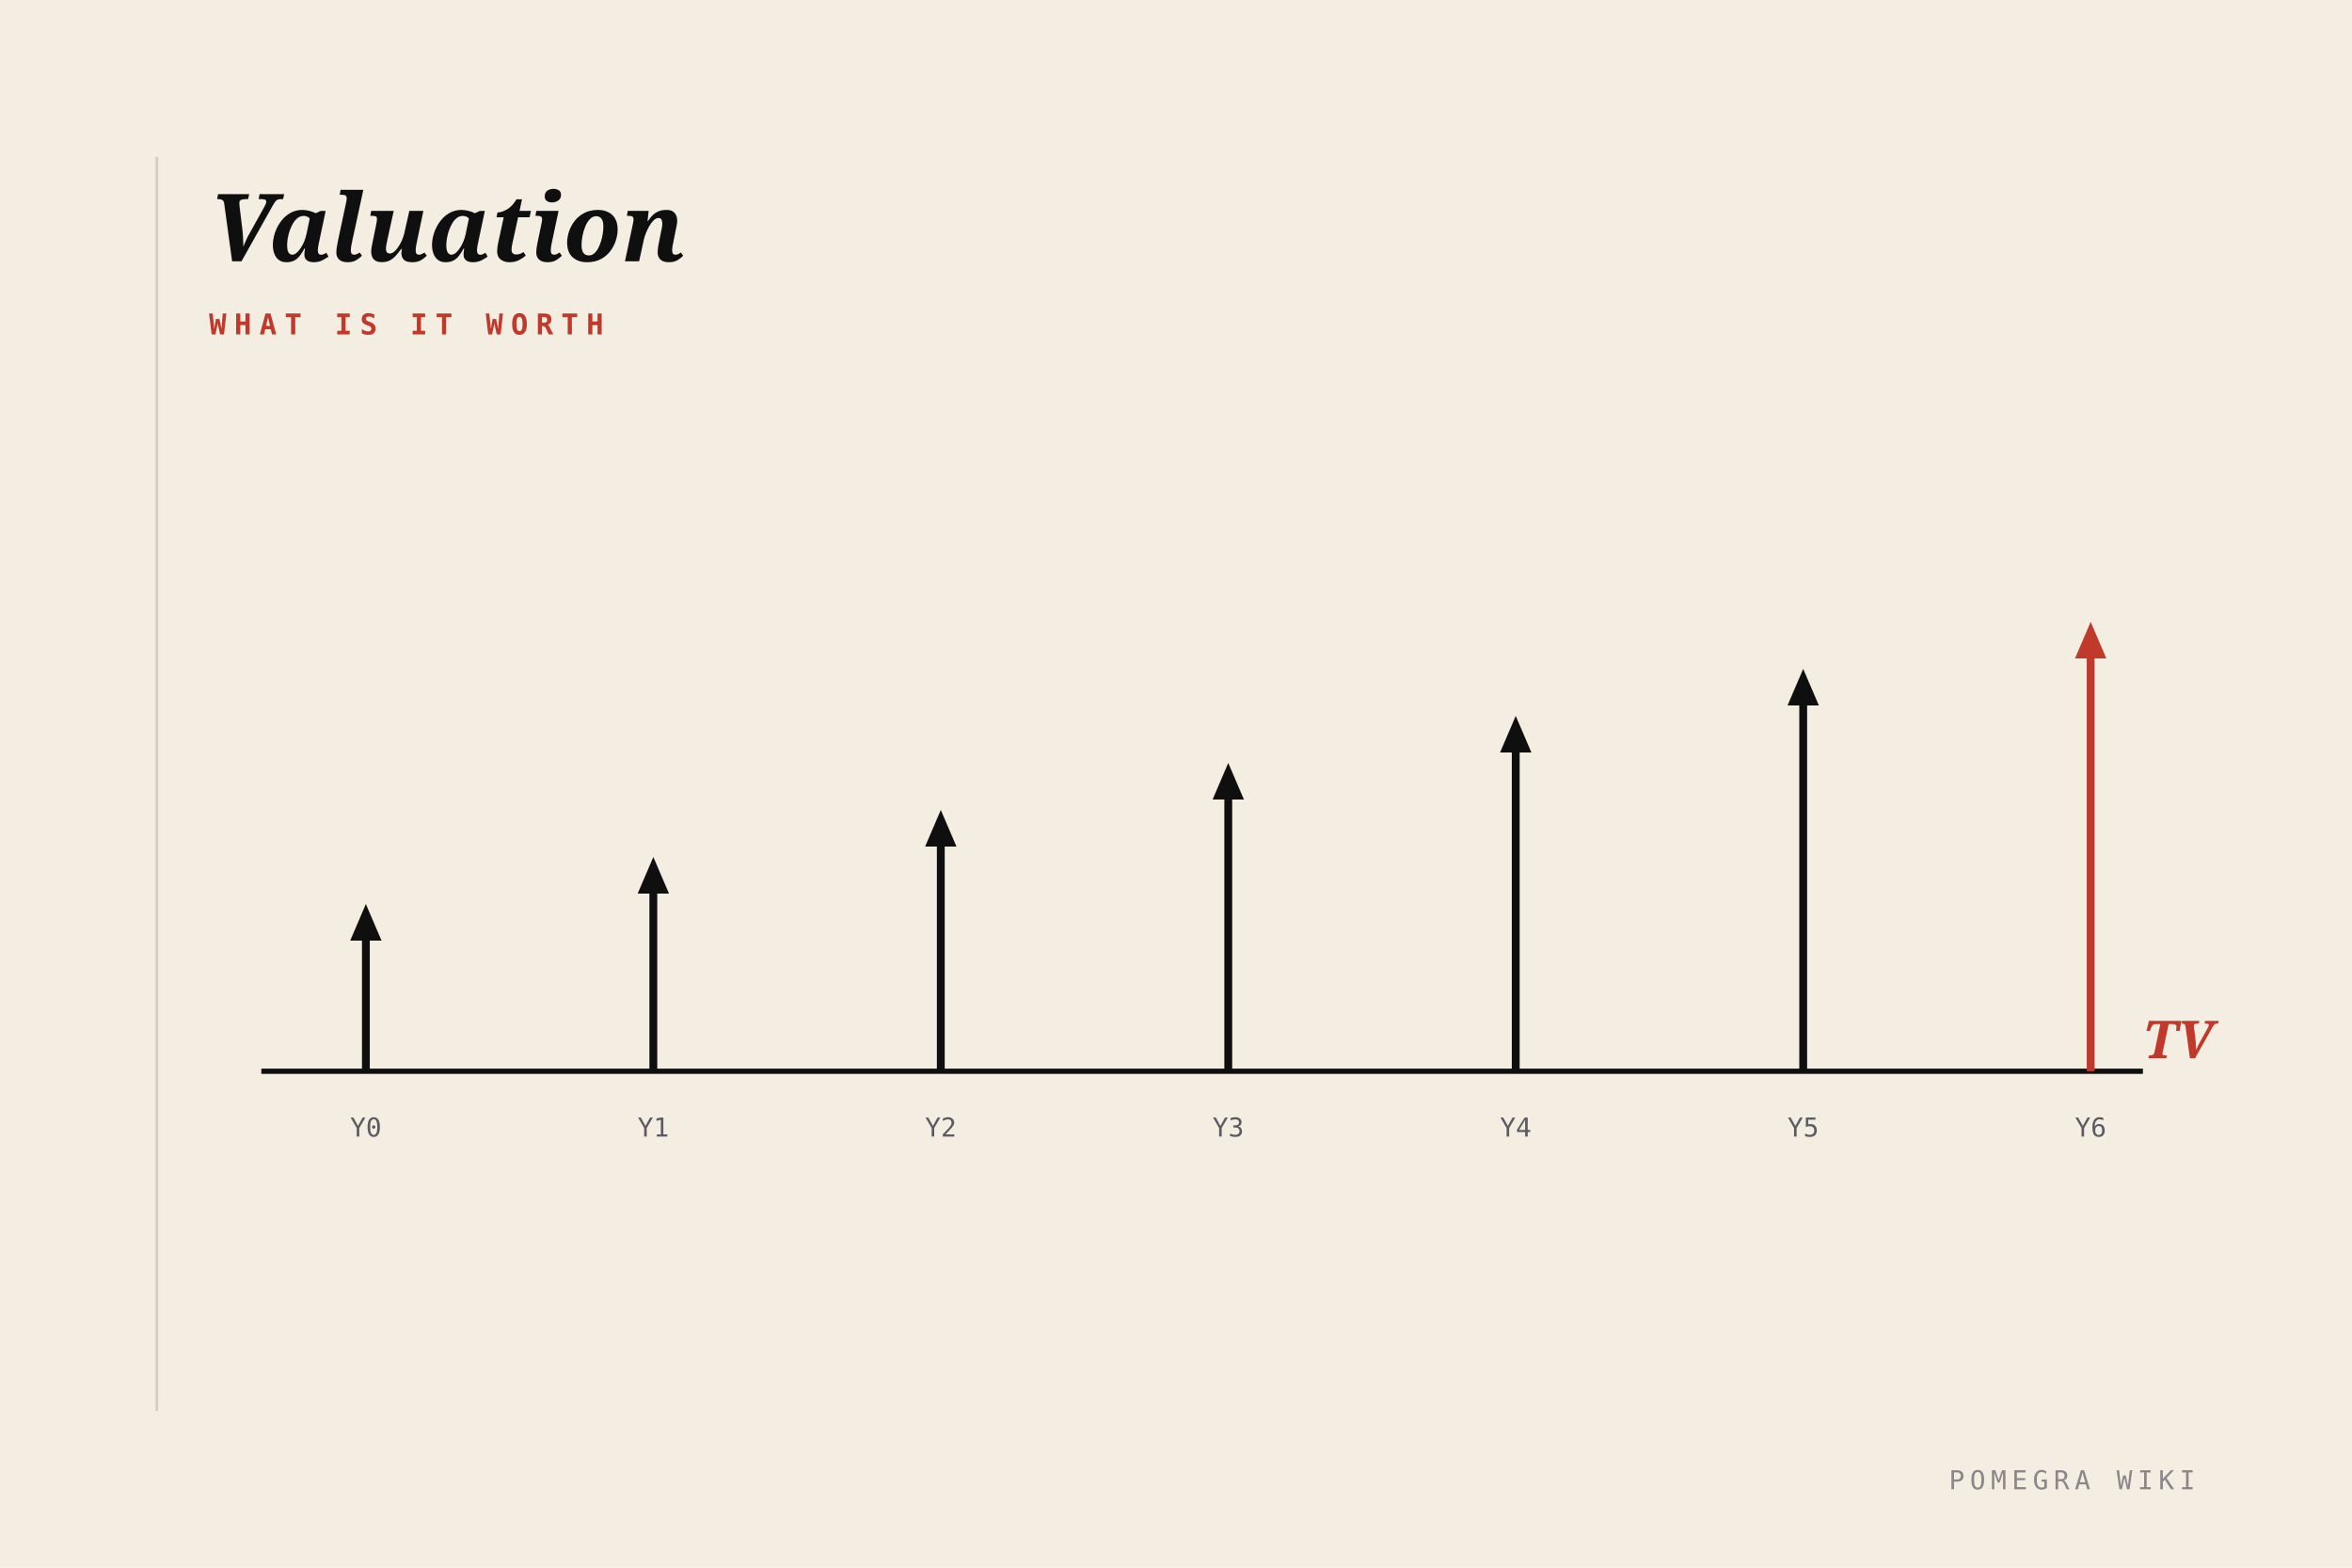
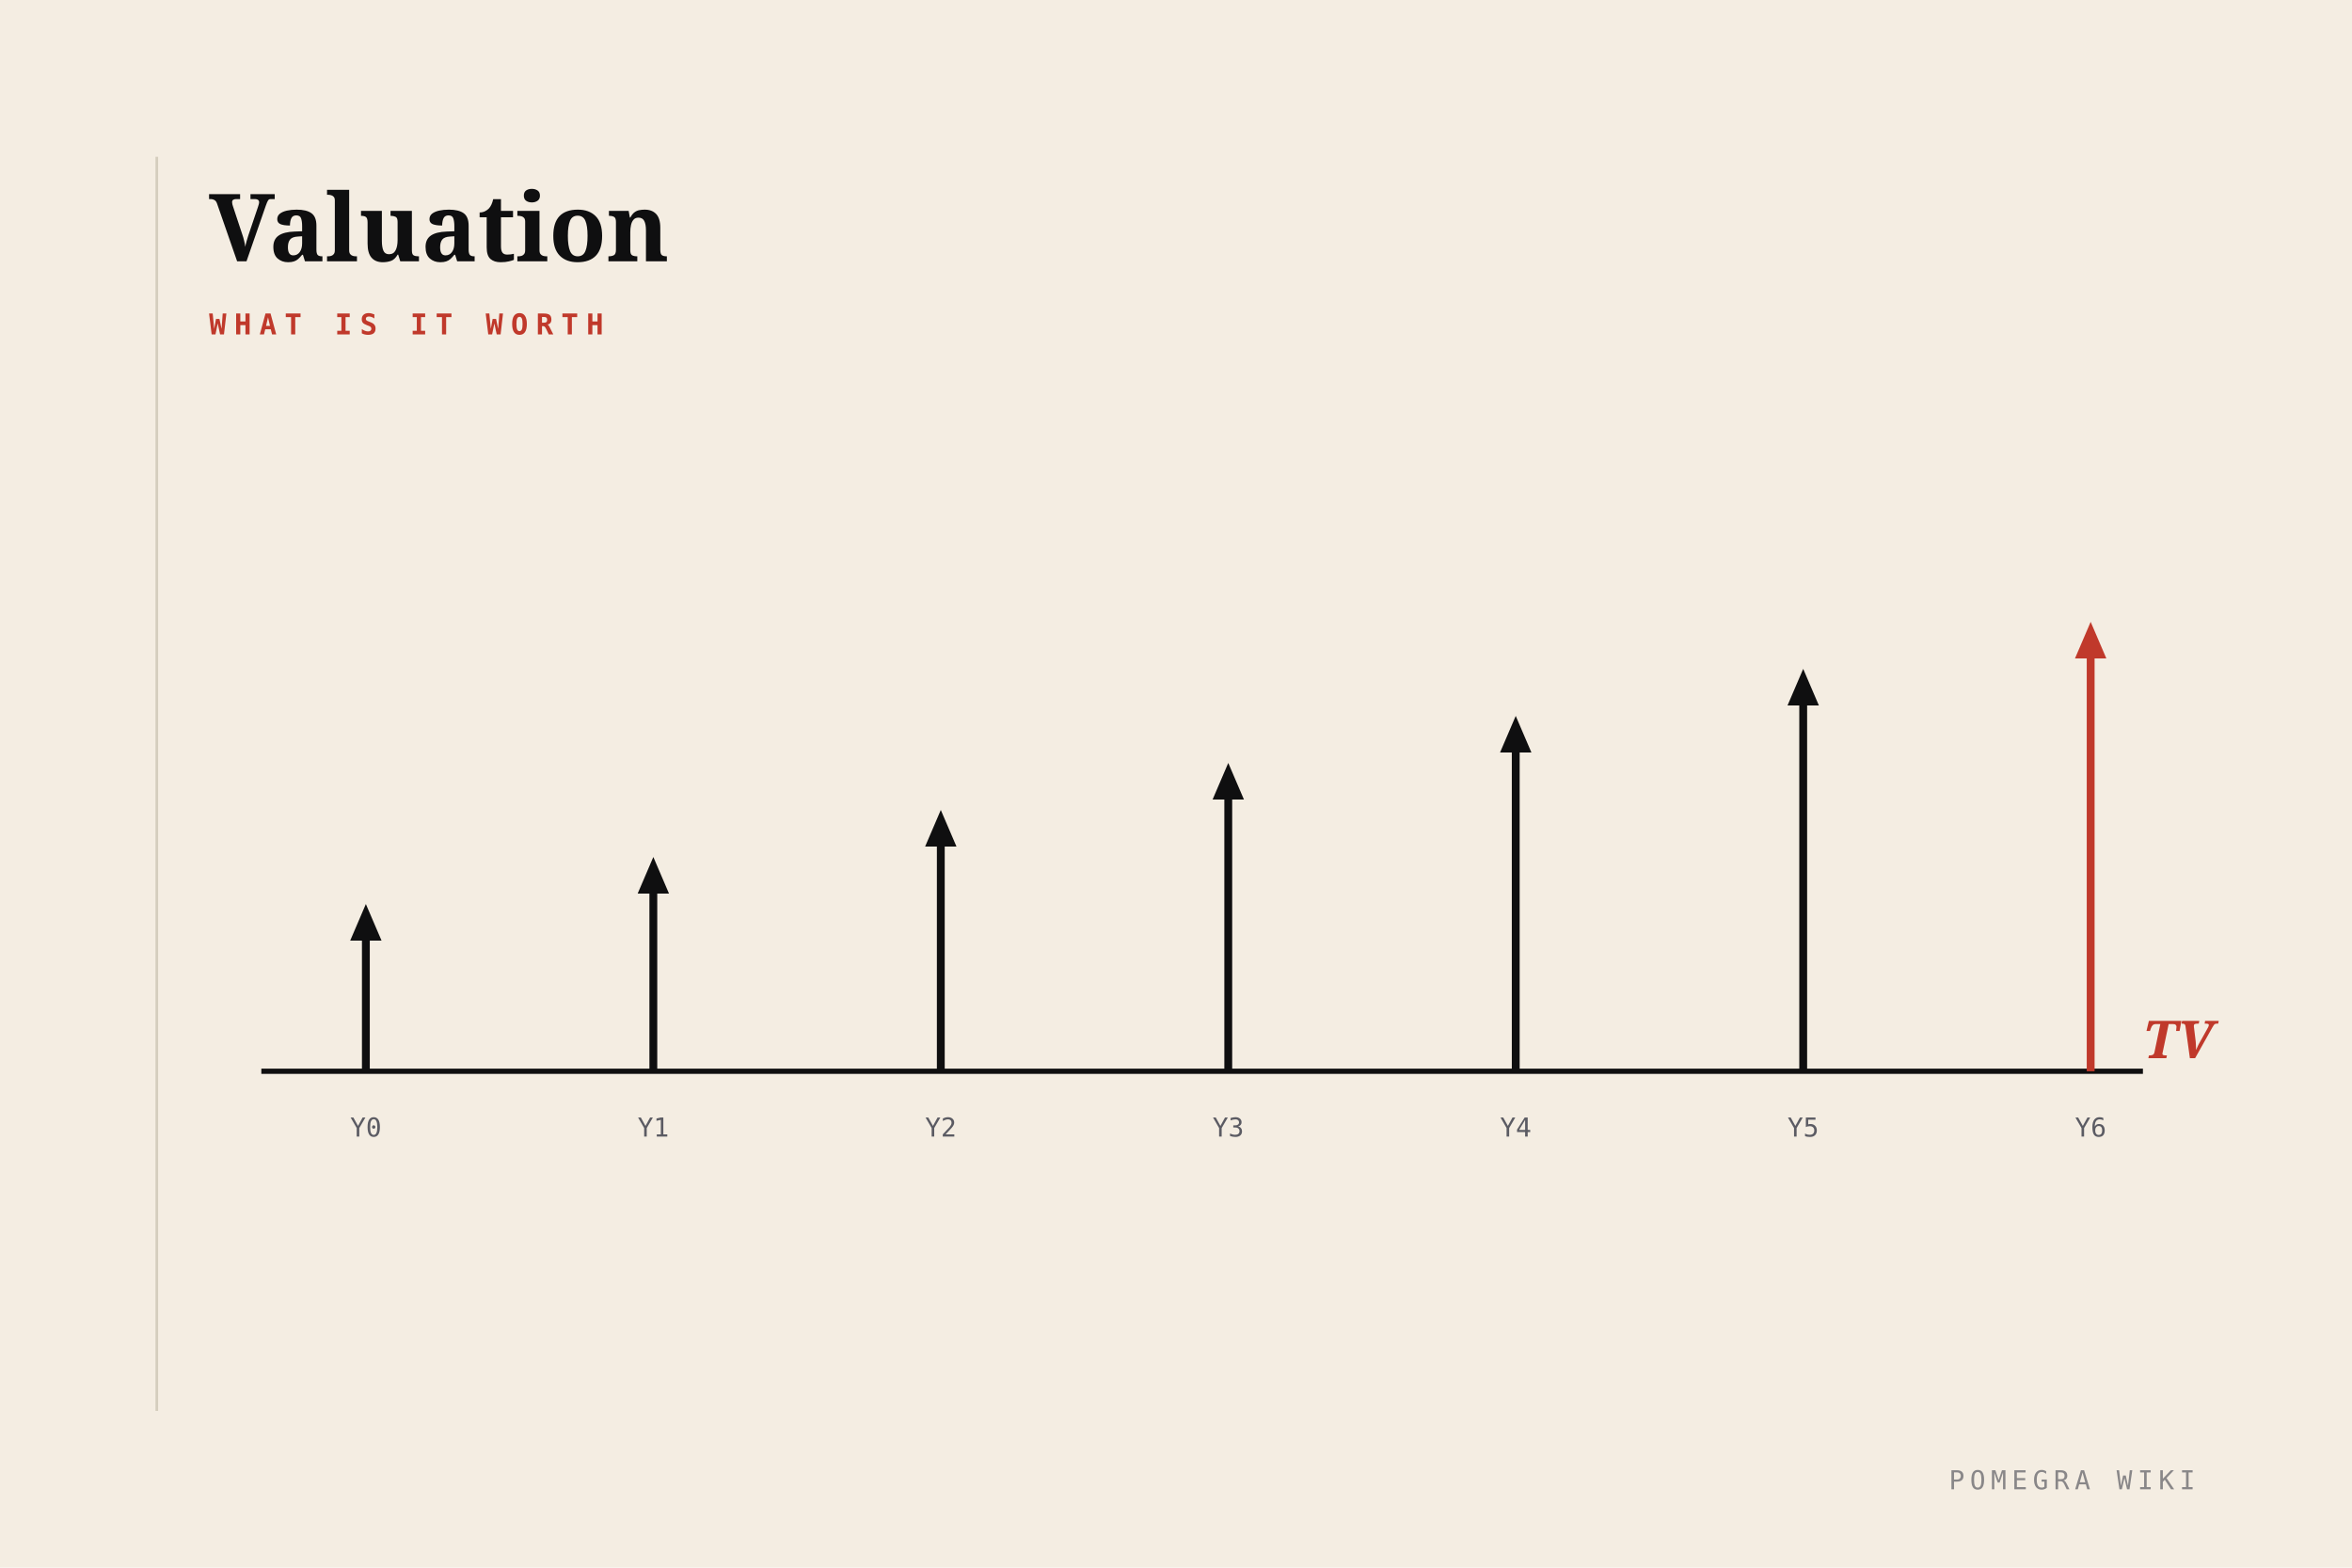
<svg xmlns="http://www.w3.org/2000/svg" viewBox="0 0 900 600" preserveAspectRatio="xMidYMid slice" role="img" aria-label="Valuation">
  <rect width="900" height="600" fill="#f4ede2" />
  <line x1="60" y1="60" x2="60" y2="540" stroke="#d4cdbd" stroke-width="1" />
-   <text x="80" y="100" font-family="'Fraunces',Georgia,serif" font-style="italic" font-size="36" fill="#0f0f10" font-weight="600">Valuation</text>
+   <text x="80" y="100" font-family="'Source Serif 4','Source Serif Pro',Georgia,serif" font-size="36" fill="#0f0f10" font-weight="600">Valuation</text>
  <text x="80" y="128" font-family="ui-monospace,SFMono-Regular,Menlo,monospace" font-size="11" fill="#c0392b" letter-spacing="3" font-weight="700">WHAT IS IT WORTH</text>
  <g transform="translate(100,210)">
    <line x1="0" y1="200" x2="720" y2="200" stroke="#0f0f10" stroke-width="2" />
    <line x1="40" y1="200" x2="40" y2="150" stroke="#0f0f10" stroke-width="3" />
    <polygon points="34,150 40,136 46,150" fill="#0f0f10" />
    <text x="40" y="225" font-family="ui-monospace,monospace" font-size="10" fill="#5b5b63" text-anchor="middle">Y0</text>
    <line x1="150" y1="200" x2="150" y2="132" stroke="#0f0f10" stroke-width="3" />
    <polygon points="144,132 150,118 156,132" fill="#0f0f10" />
    <text x="150" y="225" font-family="ui-monospace,monospace" font-size="10" fill="#5b5b63" text-anchor="middle">Y1</text>
    <line x1="260" y1="200" x2="260" y2="114" stroke="#0f0f10" stroke-width="3" />
    <polygon points="254,114 260,100 266,114" fill="#0f0f10" />
    <text x="260" y="225" font-family="ui-monospace,monospace" font-size="10" fill="#5b5b63" text-anchor="middle">Y2</text>
    <line x1="370" y1="200" x2="370" y2="96" stroke="#0f0f10" stroke-width="3" />
    <polygon points="364,96 370,82 376,96" fill="#0f0f10" />
    <text x="370" y="225" font-family="ui-monospace,monospace" font-size="10" fill="#5b5b63" text-anchor="middle">Y3</text>
    <line x1="480" y1="200" x2="480" y2="78" stroke="#0f0f10" stroke-width="3" />
    <polygon points="474,78 480,64 486,78" fill="#0f0f10" />
    <text x="480" y="225" font-family="ui-monospace,monospace" font-size="10" fill="#5b5b63" text-anchor="middle">Y4</text>
    <line x1="590" y1="200" x2="590" y2="60" stroke="#0f0f10" stroke-width="3" />
    <polygon points="584,60 590,46 596,60" fill="#0f0f10" />
    <text x="590" y="225" font-family="ui-monospace,monospace" font-size="10" fill="#5b5b63" text-anchor="middle">Y5</text>
    <line x1="700" y1="200" x2="700" y2="42" stroke="#c0392b" stroke-width="3" />
    <polygon points="694,42 700,28 706,42" fill="#c0392b" />
    <text x="700" y="225" font-family="ui-monospace,monospace" font-size="10" fill="#5b5b63" text-anchor="middle">Y6</text>
    <text x="720" y="195" font-family="'Fraunces',Georgia,serif" font-size="20" fill="#c0392b" font-style="italic" font-weight="600">TV</text>
  </g>
  <text x="840" y="570" font-family="ui-monospace,monospace" font-size="10" fill="#5b5b63" letter-spacing="2" text-anchor="end" opacity="0.7">POMEGRA WIKI</text>
</svg>
